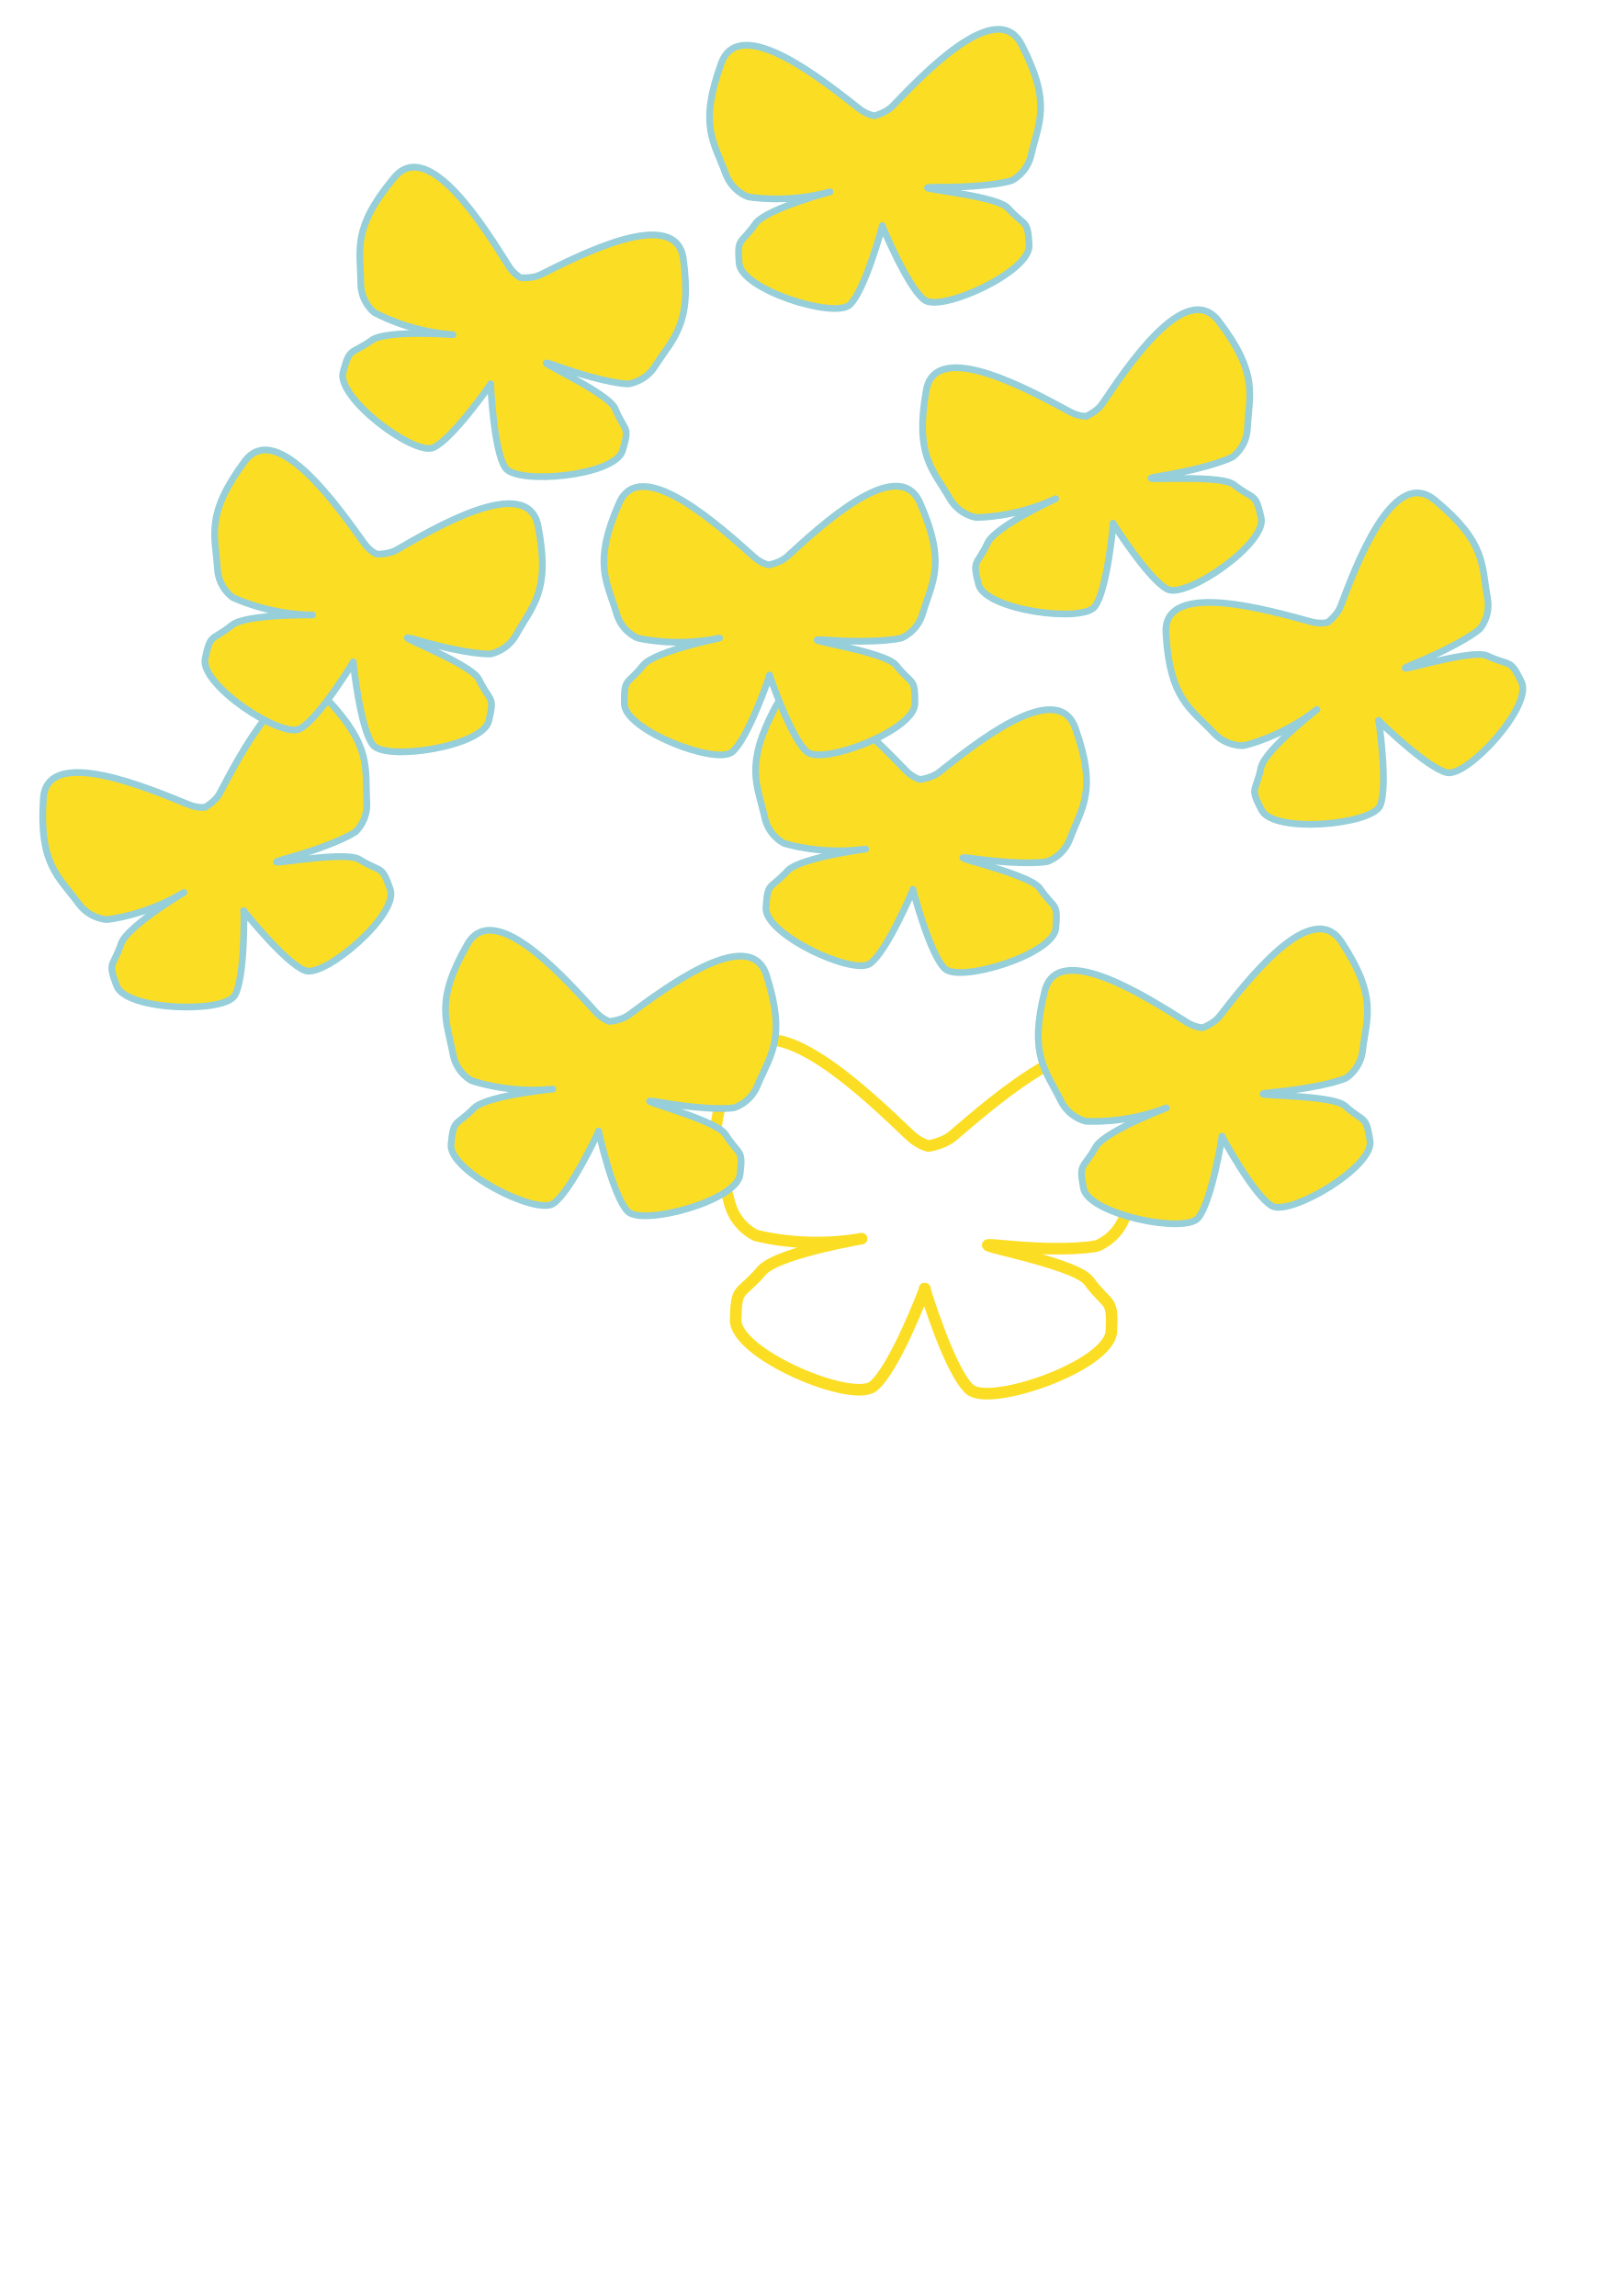
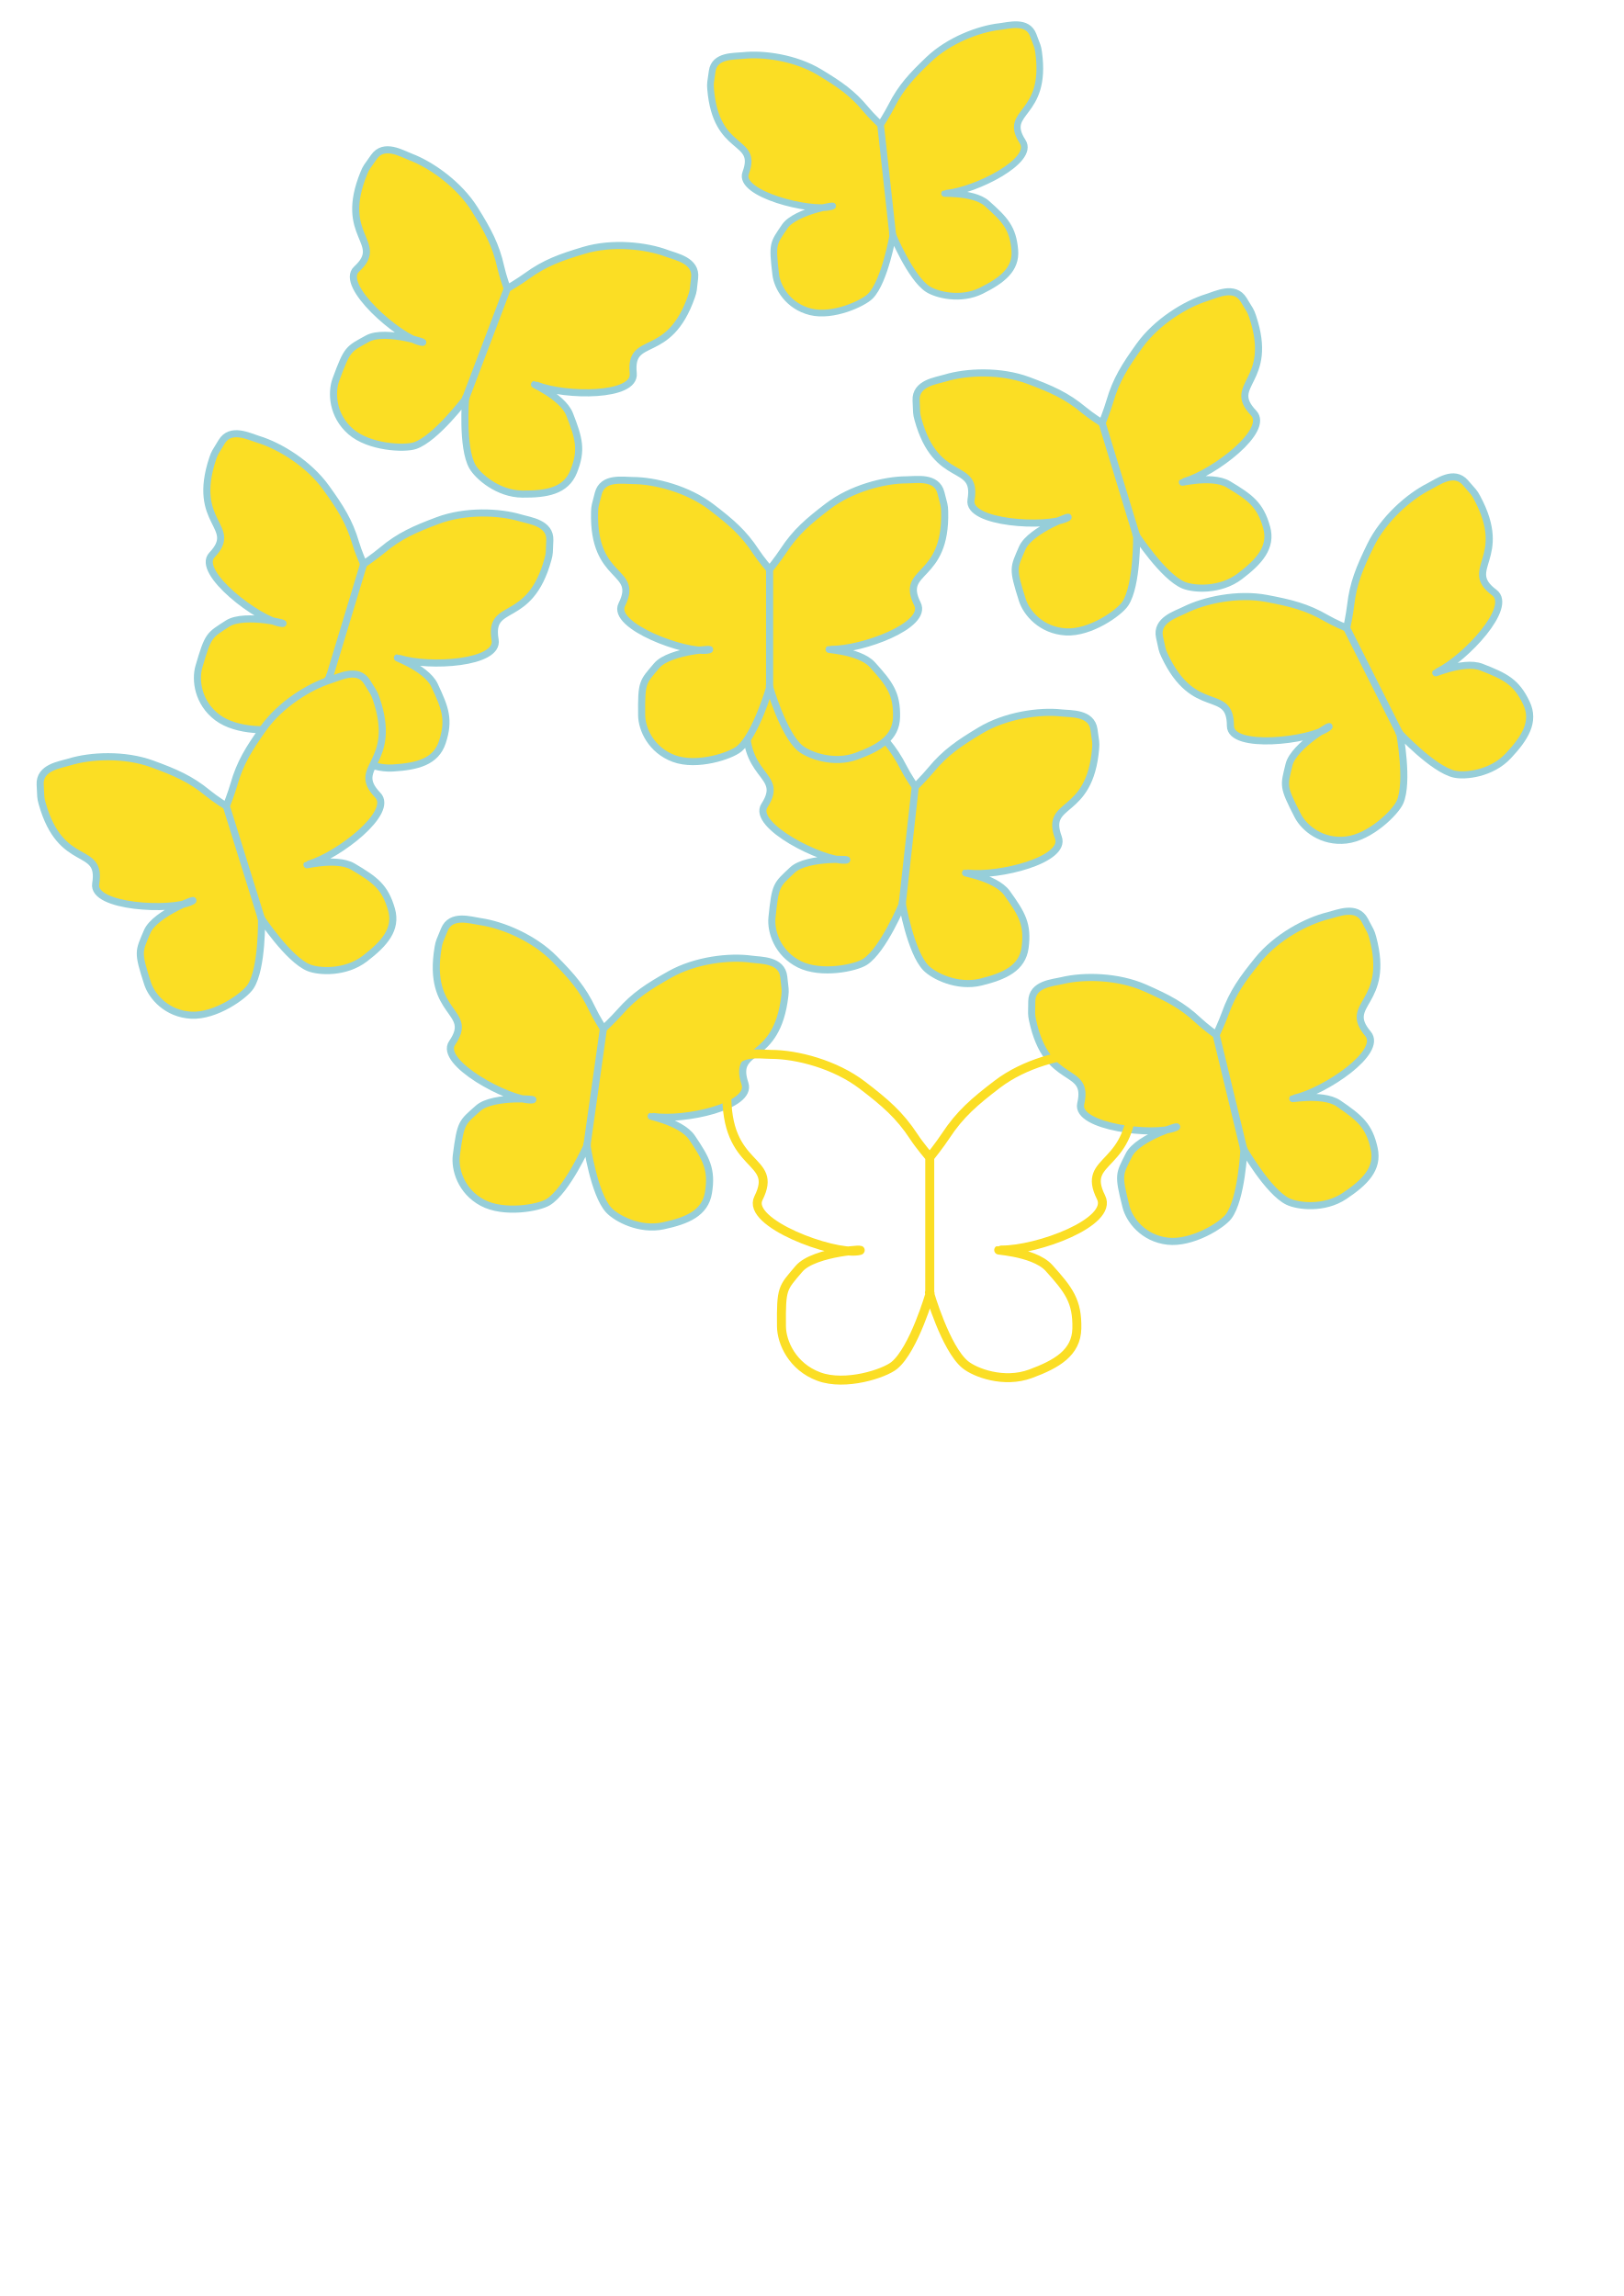
<svg xmlns="http://www.w3.org/2000/svg" width="210mm" height="297mm" viewBox="0 0 210 297" version="1.1" id="svg1">
  <defs id="defs1">
    </defs>
  <g id="layer1">
-     <path style="fill:#fbde24;fill-opacity:1;stroke:#96ced9;stroke-width:1.012;stroke-linecap:round;stroke-linejoin:round" d="m -123.459,104.701 c 0,0 -0.799,-16.389 4.797,-19.587 5.596,-3.198 10.793,-6.795 17.588,-4.397 6.795,2.398 7.995,-2.798 16.789,5.996 8.794,8.794 22.385,7.195 22.385,7.195 0,0 4.797,-3.198 4.797,0.799 0,3.997 0.799,7.195 -2.398,7.195 -3.198,0 -11.592,0 -13.991,0.4 -2.398,0.4 -2.398,-1.599 -5.996,-2.398 -3.598,-0.799 -6.795,-0.4 -3.997,2.398 2.798,2.798 7.995,2.798 15.19,3.598 7.195,0.799 11.192,1.999 7.195,4.797 -3.997,2.798 -1.999,7.195 -5.996,5.996 -3.997,-1.199 -6.795,2.398 -14.79,-0.799 -7.995,-3.198 -12.392,-3.997 -15.59,-3.198 -3.198,0.799 -11.192,1.999 -11.592,8.394 -0.4,6.396 -9.194,12.791 2.398,16.389 11.592,3.598 20.386,5.596 22.785,12.392 2.398,6.795 10.793,18.388 1.999,30.779 -8.794,12.392 -11.992,23.184 -14.39,31.579 -2.398,8.394 17.188,14.79 35.576,4.797 18.388,-9.993 17.188,-9.993 20.386,-6.396 3.198,3.598 -0.4,-11.592 4.797,-15.19 5.197,-3.598 3.997,1.199 3.997,1.199" id="path1" />
-     <path style="fill:#fbde24;fill-opacity:1;stroke:#96ced9;stroke-width:0.874;stroke-linecap:round;stroke-linejoin:round" d="m 143.945,67.685 c 0,0 4.645,7.364 7.078,8.552 2.433,1.189 12.862,-5.917 12.09,-9.276 -0.769,-3.343 -0.862,-2.184 -3.536,-4.27 -1.985,-1.548 -15.001,-0.184 -9.257,-1.153 6.769,-1.142 9.118,-2.442 9.118,-2.442 0,0 1.782,-1.232 1.903,-3.701 0.211,-4.326 1.524,-6.974 -3.716,-13.845 -4.294,-5.63 -12.047,6.234 -15.073,10.699 -0.667,0.984 -2.068,1.599 -2.068,1.599 0,0 -0.947,0.039 -2.053,-0.553 -4.79,-2.565 -17.398,-9.696 -18.634,-2.818 -1.522,8.465 0.864,10.242 3.037,14.005 1.24,2.148 3.394,2.452 3.394,2.452 0,0 4.895,0.077 10.151,-2.351 1.471,-0.679 -7.566,3.352 -8.626,5.619 -1.428,3.053 -2.042,2.06 -1.194,5.385 0.852,3.341 13.413,5.026 15.037,2.881 1.624,-2.145 2.389,-10.784 2.389,-10.784" id="path2" />
-     <path style="fill:#fbde24;fill-opacity:1;stroke:#96ced9;stroke-width:0.874;stroke-linecap:round;stroke-linejoin:round" d="m 178.28,93.202 c 0,0 6.222,6.128 8.865,6.74 2.643,0.612 11.16,-8.647 9.632,-11.745 -1.52,-3.083 -1.343,-1.933 -4.428,-3.365 -2.29,-1.062 -14.65,3.186 -9.28,0.954 6.328,-2.631 8.316,-4.423 8.316,-4.423 0,0 1.451,-1.599 0.999,-4.03 -0.792,-4.26 -0.125,-7.133 -6.813,-12.648 -5.481,-4.519 -10.292,8.773 -12.209,13.8 -0.422,1.108 -1.645,2.021 -1.645,2.021 0,0 -0.913,0.251 -2.127,-0.078 -5.256,-1.423 -19.179,-5.538 -18.796,1.436 0.471,8.585 3.204,9.779 6.188,12.957 1.703,1.814 3.871,1.626 3.871,1.626 0,0 4.784,-1.023 9.343,-4.566 1.275,-0.991 -6.594,4.962 -7.103,7.407 -0.686,3.293 -1.513,2.465 0.08,5.512 1.6,3.062 14.221,1.885 15.308,-0.568 1.087,-2.453 -0.162,-11.038 -0.162,-11.038" id="path2-9" />
-     <path style="fill:#fbde24;fill-opacity:1;stroke:#96ced9;stroke-width:0.874;stroke-linecap:round;stroke-linejoin:round" d="m 31.5,117.809 c 0,0 5.426,6.825 7.975,7.747 2.549,0.922 12.138,-7.254 11.001,-10.512 -1.132,-3.241 -1.096,-2.079 -3.983,-3.868 -2.143,-1.327 -14.933,1.418 -9.329,-0.159 6.604,-1.858 8.797,-3.4 8.797,-3.4 0,0 1.637,-1.415 1.485,-3.882 -0.265,-4.323 0.75,-7.096 -5.214,-13.367 -4.887,-5.139 -11.292,7.483 -13.81,12.244 -0.555,1.049 -1.881,1.81 -1.881,1.81 0,0 -0.937,0.14 -2.102,-0.33 -5.043,-2.039 -18.36,-7.783 -18.834,-0.814 -0.584,8.578 1.983,10.089 4.556,13.599 1.469,2.003 3.644,2.075 3.644,2.075 0,0 4.875,-0.446 9.834,-3.42 1.388,-0.832 -7.154,4.14 -7.959,6.506 -1.084,3.187 -1.804,2.266 -0.596,5.481 1.214,3.23 13.886,3.565 15.265,1.259 1.379,-2.306 1.192,-10.976 1.192,-10.976" id="path2-9-2" />
-     <path style="fill:none;fill-opacity:1;stroke:#fbde24;stroke-width:1.5;stroke-linecap:round;stroke-linejoin:round;stroke-dasharray:none;stroke-opacity:1" d="m 119.578,166.677 c 0,0 3.233,10.75 5.854,13.05 2.621,2.3 18.1,-3.068 18.304,-7.52 0.203,-4.431 -0.315,-3.015 -2.925,-6.516 -1.937,-2.599 -18.646,-5.265 -11.145,-4.546 8.84,0.846 12.222,0.013 12.222,0.013 0,0 2.651,-0.939 3.66,-3.98 1.767,-5.328 4.326,-8.193 0.179,-18.528 -3.398,-8.469 -17.193,3.738 -22.52,8.295 -1.174,1.004 -3.136,1.301 -3.136,1.301 0,0 -1.195,-0.269 -2.368,-1.379 -5.083,-4.809 -18.329,-17.941 -22.262,-9.772 -4.841,10.055 -2.483,13.073 -1.082,18.5 0.8,3.098 3.381,4.199 3.381,4.199 0,0 6.078,1.739 13.478,0.473 2.071,-0.354 -10.603,1.645 -12.712,4.118 -2.842,3.331 -3.263,1.886 -3.362,6.321 -0.099,4.456 14.982,10.775 17.754,8.643 2.772,-2.132 6.73,-12.659 6.73,-12.659" id="path2-9-2-4-0-6-3-1" />
-     <path style="fill:#fbde24;fill-opacity:1;stroke:#96ced9;stroke-width:0.874;stroke-linecap:round;stroke-linejoin:round" d="m 118.059,115.051 c 0,0 2.186,8.4 4.144,10.254 1.958,1.855 14.071,-1.832 14.358,-5.265 0.285,-3.417 -0.156,-2.338 -2.071,-5.12 -1.421,-2.065 -14.251,-4.621 -8.478,-3.843 6.804,0.916 9.441,0.373 9.441,0.373 0,0 2.075,-0.647 2.942,-2.966 1.52,-4.063 3.579,-6.2 0.675,-14.306 -2.38,-6.642 -13.39,2.377 -17.636,5.738 -0.936,0.741 -2.46,0.912 -2.46,0.912 0,0 -0.915,-0.243 -1.79,-1.136 -3.787,-3.866 -13.639,-14.403 -16.914,-8.21 -4.031,7.623 -2.297,10.024 -1.372,14.258 0.528,2.416 2.49,3.344 2.49,3.344 0,0 4.645,1.524 10.398,0.766 1.61,-0.212 -8.238,0.956 -9.939,2.803 -2.292,2.489 -2.576,1.36 -2.78,4.782 -0.206,3.439 11.261,8.768 13.464,7.203 2.203,-1.565 5.565,-9.578 5.565,-9.578" id="path2-9-2-4" />
-     <path style="fill:#fbde24;fill-opacity:1;stroke:#96ced9;stroke-width:0.874;stroke-linecap:round;stroke-linejoin:round" d="m 158.024,146.98 c 0,0 4.122,7.66 6.467,9.011 2.344,1.35 13.243,-5.034 12.706,-8.437 -0.535,-3.387 -0.708,-2.237 -3.23,-4.499 -1.873,-1.679 -14.953,-1.198 -9.155,-1.776 6.832,-0.682 9.266,-1.82 9.266,-1.82 0,0 1.864,-1.108 2.155,-3.563 0.511,-4.301 2.005,-6.855 -2.745,-14.064 -3.893,-5.907 -12.452,5.405 -15.781,9.655 -0.734,0.936 -2.175,1.455 -2.175,1.455 0,0 -0.948,-0.025 -2.01,-0.69 -4.601,-2.883 -16.683,-10.849 -18.395,-4.071 -2.106,8.342 0.15,10.276 2.056,14.177 1.088,2.227 3.216,2.675 3.216,2.675 0,0 4.878,0.408 10.291,-1.659 1.514,-0.578 -7.781,2.833 -8.996,5.023 -1.637,2.949 -2.18,1.918 -1.566,5.292 0.618,3.391 13.032,5.921 14.802,3.89 1.77,-2.03 3.133,-10.598 3.133,-10.598" id="path2-9-2-4-0" />
-     <path style="fill:#fbde24;fill-opacity:1;stroke:#96ced9;stroke-width:0.874;stroke-linecap:round;stroke-linejoin:round" d="m 77.401,146.308 c 0,0 1.888,8.47 3.78,10.39 1.891,1.921 14.127,-1.348 14.535,-4.769 0.406,-3.405 -0.074,-2.342 -1.889,-5.188 -1.347,-2.112 -14.08,-5.107 -8.337,-4.132 6.768,1.149 9.422,0.697 9.422,0.697 0,0 2.097,-0.575 3.045,-2.863 1.662,-4.009 3.796,-6.074 1.179,-14.274 -2.144,-6.72 -13.466,1.915 -17.828,5.129 -0.961,0.708 -2.491,0.827 -2.491,0.827 0,0 -0.906,-0.274 -1.748,-1.196 -3.648,-3.993 -13.122,-14.863 -16.614,-8.785 -4.298,7.48 -2.649,9.939 -1.874,14.202 0.442,2.433 2.371,3.428 2.371,3.428 0,0 4.589,1.683 10.365,1.122 1.616,-0.157 -8.267,0.672 -10.032,2.46 -2.379,2.409 -2.622,1.271 -2.947,4.684 -0.327,3.43 10.945,9.149 13.202,7.661 2.257,-1.488 5.9,-9.381 5.9,-9.381" id="path2-9-2-4-0-6" />
-     <path style="fill:#fbde24;fill-opacity:1;stroke:#96ced9;stroke-width:0.874;stroke-linecap:round;stroke-linejoin:round" d="m 99.518,87.327 c 0,0 2.781,8.227 4.867,9.941 2.086,1.714 13.905,-2.805 13.946,-6.25 0.04,-3.428 -0.323,-2.322 -2.432,-4.964 -1.565,-1.961 -14.546,-3.619 -8.731,-3.244 6.853,0.441 9.444,-0.284 9.444,-0.284 0,0 2.024,-0.789 2.723,-3.163 1.225,-4.159 3.127,-6.433 -0.349,-14.318 -2.849,-6.461 -13.187,3.301 -17.183,6.949 -0.88,0.804 -2.389,1.08 -2.389,1.08 0,0 -0.931,-0.179 -1.866,-1.008 -4.054,-3.593 -14.635,-13.42 -17.459,-7.014 -3.476,7.884 -1.575,10.159 -0.349,14.318 0.699,2.374 2.723,3.163 2.723,3.163 0,0 4.743,1.197 10.427,0.042 1.591,-0.323 -8.149,1.526 -9.714,3.487 -2.109,2.642 -2.472,1.536 -2.432,4.964 0.041,3.445 11.86,7.964 13.946,6.25 2.086,-1.714 4.867,-9.941 4.867,-9.941" id="path2-3" />
-     <path style="fill:#fbde24;fill-opacity:1;stroke:#96ced9;stroke-width:0.874;stroke-linecap:round;stroke-linejoin:round" d="m 63.454,49.648 c 0,0 0.379,8.664 1.907,10.877 1.527,2.213 14.151,1.074 15.151,-2.227 0.995,-3.285 0.337,-2.32 -0.954,-5.432 -0.958,-2.31 -12.976,-7.424 -7.49,-5.487 6.465,2.283 9.159,2.288 9.159,2.288 0,0 2.166,-0.21 3.5,-2.303 2.338,-3.666 4.801,-5.337 3.657,-13.86 -0.937,-6.984 -13.599,-0.402 -18.458,2.022 -1.071,0.534 -2.598,0.391 -2.598,0.391 0,0 -0.845,-0.424 -1.513,-1.476 -2.896,-4.554 -10.328,-16.871 -14.83,-11.478 -5.541,6.637 -4.347,9.34 -4.329,13.671 0.011,2.472 1.736,3.779 1.736,3.779 0,0 4.226,2.437 10.014,2.868 1.619,0.12 -8.261,-0.743 -10.312,0.718 -2.764,1.968 -2.805,0.806 -3.722,4.113 -0.922,3.323 9.182,10.873 11.665,9.79 2.483,-1.082 7.452,-8.238 7.452,-8.238" id="path2-3-6" />
-     <path style="fill:#fbde24;fill-opacity:1;stroke:#96ced9;stroke-width:0.874;stroke-linecap:round;stroke-linejoin:round" d="m 114.094,29.195 c 0,0 3.297,8.04 5.487,9.622 2.19,1.582 13.7,-3.656 13.523,-7.096 -0.177,-3.424 -0.469,-2.297 -2.741,-4.804 -1.686,-1.861 -14.747,-2.716 -8.92,-2.7 6.867,0.019 9.408,-0.865 9.408,-0.865 0,0 1.97,-0.912 2.518,-3.324 0.96,-4.226 2.713,-6.613 -1.256,-14.268 -3.252,-6.272 -12.952,4.107 -16.709,7.994 -0.828,0.857 -2.315,1.225 -2.315,1.225 0,0 -0.94,-0.121 -1.927,-0.891 C 106.888,10.75 95.706,1.595 93.292,8.161 90.322,16.244 92.364,18.398 93.85,22.473 c 0.848,2.326 2.918,2.989 2.918,2.989 0,0 4.809,0.903 10.409,-0.601 1.567,-0.421 -8.037,2.025 -9.475,4.078 -1.937,2.767 -2.37,1.685 -2.112,5.104 0.259,3.436 12.341,7.218 14.314,5.379 1.973,-1.839 4.228,-10.221 4.228,-10.221" id="path2-3-2" />
-     <path style="fill:#fbde24;fill-opacity:1;stroke:#96ced9;stroke-width:0.874;stroke-linecap:round;stroke-linejoin:round" d="m 45.672,85.61 c 0,0 0.897,8.627 2.554,10.747 1.657,2.121 14.191,0.248 14.991,-3.105 0.796,-3.337 0.198,-2.335 -1.277,-5.367 -1.095,-2.25 -13.398,-6.656 -7.805,-5.041 6.591,1.902 9.28,1.751 9.28,1.751 0,0 2.149,-0.336 3.356,-2.502 2.115,-3.796 4.473,-5.607 2.821,-14.049 -1.353,-6.917 -13.599,0.39 -18.305,3.093 -1.037,0.596 -2.57,0.542 -2.57,0.542 0,0 -0.869,-0.374 -1.599,-1.385 -3.163,-4.377 -11.319,-16.24 -15.491,-10.595 -5.134,6.948 -3.781,9.577 -3.503,13.899 0.158,2.467 1.959,3.672 1.959,3.672 0,0 4.364,2.187 10.168,2.28 1.624,0.026 -8.291,-0.261 -10.251,1.317 -2.642,2.126 -2.752,0.968 -3.47,4.322 -0.721,3.371 9.816,10.319 12.231,9.095 2.414,-1.225 6.946,-8.657 6.946,-8.657" id="path2-3-2-5" />
+     <path style="fill:#fbde24;fill-opacity:1;stroke:#96ced9;stroke-width:0.865;stroke-linecap:round;stroke-linejoin:round;stroke-opacity:1" d="m 115.494,30.342 c 0,0 -1.044,6.04 -2.911,7.953 -0.937,0.96 -4.859,2.759 -7.76,2.039 -2.88,-0.714 -4.29,-3.137 -4.493,-4.824 -0.489,-4.067 -0.329,-3.993 1.161,-6.208 1.387,-2.061 7.426,-2.973 5.984,-2.575 -2.622,0.723 -12.049,-1.61 -11.031,-4.357 1.698,-4.584 -3.841,-2.397 -4.539,-10.864 -0.061,-0.747 -0.008,-0.787 0.201,-2.287 0.294,-2.104 2.825,-1.909 3.995,-2.036 2.701,-0.295 6.817,0.304 9.894,2.159 2.574,1.553 4.25,2.691 5.991,4.803 0.718,0.871 1.904,1.984 1.904,1.984 0,0 0.905,-1.429 1.416,-2.435 1.239,-2.44 2.626,-3.917 4.8,-5.993 2.598,-2.481 6.484,-3.963 9.185,-4.264 1.169,-0.13 3.596,-0.872 4.342,1.117 0.532,1.418 0.592,1.445 0.695,2.188 1.164,8.416 -4.718,7.489 -2.062,11.592 1.592,2.46 -6.047,6.272 -9.816,6.657 -1.487,0.153 3.329,-0.325 5.185,1.327 2.332,2.075 3.364,3.155 3.614,6.016 0.221,2.525 -1.668,3.945 -4.324,5.27 -2.675,1.335 -5.815,0.523 -6.938,-0.21 -2.239,-1.46 -4.575,-7.127 -4.575,-7.127 m 0.044,0.087 -1.567,-14.225 1.562,14.14" id="path2-3-9-9" />
+     <path style="fill:#fbde24;fill-opacity:1;stroke:#96ced9;stroke-width:0.918;stroke-linecap:round;stroke-linejoin:round;stroke-opacity:1" d="m 75.961,148.102 c 0,0 -2.659,5.933 -5.079,7.409 -1.215,0.741 -5.717,1.56 -8.51,0.059 -2.772,-1.49 -3.586,-4.349 -3.351,-6.136 0.565,-4.308 0.71,-4.19 2.823,-6.075 1.966,-1.754 8.411,-1.106 6.825,-1.076 -2.884,0.055 -11.959,-4.816 -10.192,-7.373 2.948,-4.265 -3.318,-3.471 -1.813,-12.355 0.134,-0.784 0.198,-0.811 0.807,-2.297 0.855,-2.085 3.404,-1.22 4.639,-1.044 2.854,0.406 6.926,2.101 9.6,4.815 2.238,2.271 3.661,3.881 4.896,6.508 0.509,1.083 1.435,2.539 1.435,2.539 0,0 1.305,-1.231 2.094,-2.131 1.914,-2.183 3.727,-3.336 6.506,-4.899 3.321,-1.868 7.704,-2.37 10.558,-1.971 1.235,0.173 3.925,0.047 4.169,2.287 0.174,1.596 0.229,1.641 0.14,2.431 -1.012,8.954 -6.814,6.457 -5.161,11.371 0.991,2.946 -7.86,4.858 -11.834,4.265 -1.568,-0.233 3.506,0.54 4.979,2.724 1.852,2.745 2.629,4.125 2.135,7.131 -0.436,2.653 -2.75,3.616 -5.826,4.28 -3.099,0.669 -6.113,-0.989 -7.075,-2.037 -1.917,-2.088 -2.831,-8.525 -2.831,-8.525 m 0.023,0.101 2.123,-15.029 -2.106,14.941" id="path2-3-9" />
+     <path style="fill:#fbde24;fill-opacity:1;stroke:#96ced9;stroke-width:0.918;stroke-linecap:round;stroke-linejoin:round;stroke-opacity:1" d="m 42.673,87.501 c 0,0 -3.535,5.456 -6.152,6.545 -1.314,0.546 -5.888,0.667 -8.419,-1.244 -2.512,-1.896 -2.878,-4.847 -2.373,-6.576 1.217,-4.171 1.342,-4.032 3.719,-5.572 2.211,-1.433 8.481,0.194 6.91,-0.019 -2.859,-0.387 -11.082,-6.589 -8.944,-8.845 3.566,-3.764 -2.748,-3.938 0.098,-12.487 0.252,-0.754 0.32,-0.772 1.149,-2.147 1.164,-1.929 3.551,-0.685 4.744,-0.322 2.758,0.837 6.523,3.136 8.751,6.227 1.864,2.587 3.024,4.395 3.843,7.18 0.338,1.149 1.03,2.728 1.03,2.728 0,0 1.478,-1.017 2.396,-1.786 2.225,-1.864 4.193,-2.726 7.179,-3.846 3.568,-1.338 7.976,-1.164 10.735,-0.333 1.194,0.36 3.871,0.647 3.77,2.898 -0.072,1.604 -0.024,1.657 -0.234,2.424 -2.37,8.693 -7.722,5.339 -6.84,10.448 0.528,3.062 -8.51,3.598 -12.347,2.404 -1.514,-0.47 3.382,1.07 4.504,3.454 1.41,2.996 1.967,4.479 1.019,7.373 -0.837,2.555 -3.271,3.153 -6.412,3.339 -3.165,0.187 -5.889,-1.912 -6.68,-3.095 -1.575,-2.357 -1.493,-8.857 -1.493,-8.857 m 0.007,0.104 4.397,-14.527 -4.367,14.443" id="path2-3-9-7" />
+     <path style="fill:#fbde24;fill-opacity:1;stroke:#96ced9;stroke-width:0.918;stroke-linecap:round;stroke-linejoin:round;stroke-opacity:1" d="m 160.888,148.605 c 0,0 -0.288,6.495 -1.994,8.758 -0.857,1.136 -4.741,3.555 -7.891,3.188 -3.126,-0.364 -4.935,-2.724 -5.375,-4.471 -1.061,-4.213 -0.883,-4.157 0.388,-6.688 1.182,-2.355 7.413,-4.125 5.95,-3.513 -2.661,1.113 -12.892,-0.075 -12.191,-3.103 1.171,-5.05 -4.363,-2.006 -6.235,-10.82 -0.164,-0.778 -0.115,-0.827 -0.095,-2.433 0.027,-2.253 2.716,-2.387 3.929,-2.679 2.803,-0.673 7.213,-0.596 10.699,0.942 2.917,1.288 4.833,2.26 6.949,4.248 0.873,0.82 2.269,1.832 2.269,1.832 0,0 0.76,-1.625 1.163,-2.752 0.976,-2.734 2.237,-4.473 4.245,-6.95 2.4,-2.959 6.29,-5.04 9.091,-5.72 1.212,-0.294 3.666,-1.401 4.718,0.591 0.75,1.42 0.817,1.441 1.025,2.209 2.355,8.697 -3.958,8.513 -0.612,12.473 2.006,2.374 -5.519,7.41 -9.433,8.322 -1.544,0.361 3.458,-0.789 5.633,0.7 2.732,1.87 3.963,2.867 4.61,5.844 0.571,2.627 -1.225,4.374 -3.841,6.125 -2.635,1.763 -6.047,1.331 -7.328,0.711 -2.552,-1.236 -5.77,-6.884 -5.77,-6.884 m 0.058,0.086 -3.56,-14.755 3.542,14.667" id="path2-3-9-7-3" />
+     <path style="fill:#fbde24;fill-opacity:1;stroke:#96ced9;stroke-width:0.918;stroke-linecap:round;stroke-linejoin:round;stroke-opacity:1" d="m 33.825,118.755 c 0,0 0.137,6.5 -1.418,8.87 -0.781,1.19 -4.499,3.857 -7.666,3.696 -3.143,-0.16 -5.102,-2.396 -5.655,-4.111 -1.333,-4.135 -1.153,-4.09 -0.05,-6.699 1.026,-2.427 7.128,-4.6 5.708,-3.894 -2.583,1.285 -12.87,0.767 -12.367,-2.3 0.838,-5.116 -4.485,-1.717 -6.928,-10.39 -0.215,-0.766 -0.169,-0.818 -0.254,-2.422 -0.12,-2.25 2.554,-2.56 3.746,-2.93 2.753,-0.855 7.159,-1.066 10.738,0.242 2.995,1.095 4.97,1.94 7.211,3.785 0.924,0.761 2.384,1.68 2.384,1.68 0,0 0.652,-1.671 0.98,-2.822 0.795,-2.792 1.94,-4.61 3.783,-7.213 2.202,-3.11 5.947,-5.44 8.698,-6.301 1.191,-0.372 3.567,-1.637 4.747,0.282 0.841,1.368 0.91,1.385 1.167,2.137 2.918,8.525 -3.394,8.753 0.203,12.486 2.156,2.238 -5.024,7.755 -8.869,8.92 -1.517,0.461 3.4,-1.013 5.666,0.331 2.848,1.688 4.142,2.603 4.982,5.53 0.742,2.584 -0.937,4.445 -3.433,6.363 -2.514,1.932 -5.947,1.723 -7.266,1.188 -2.627,-1.066 -6.207,-6.492 -6.207,-6.492 m 0.064,0.082 -4.515,-14.491 4.493,14.404" id="path2-3-9-7-3-4" />
+     <path style="fill:#fbde24;fill-opacity:1;stroke:#96ced9;stroke-width:0.918;stroke-linecap:round;stroke-linejoin:round;stroke-opacity:1" d="m 116.736,116.867 c 0,0 -2.482,6.008 -4.858,7.555 -1.192,0.776 -5.668,1.728 -8.505,0.31 -2.815,-1.407 -3.712,-4.242 -3.531,-6.034 0.438,-4.323 0.586,-4.209 2.642,-6.156 1.914,-1.811 8.375,-1.354 6.791,-1.277 -2.881,0.14 -12.096,-4.461 -10.405,-7.069 2.821,-4.35 -3.419,-3.372 -2.177,-12.297 0.11,-0.788 0.174,-0.817 0.739,-2.32 0.793,-2.109 3.367,-1.32 4.606,-1.181 2.864,0.321 6.985,1.896 9.738,4.53 2.304,2.204 3.774,3.771 5.086,6.361 0.541,1.068 1.51,2.495 1.51,2.495 0,0 1.268,-1.269 2.03,-2.192 1.849,-2.238 3.627,-3.444 6.359,-5.089 3.264,-1.965 7.63,-2.597 10.495,-2.282 1.24,0.137 3.924,-0.068 4.235,2.163 0.221,1.591 0.278,1.633 0.212,2.426 -0.748,8.98 -6.62,6.656 -4.823,11.519 1.077,2.915 -7.713,5.088 -11.703,4.612 -1.575,-0.186 3.52,0.436 5.058,2.576 1.932,2.689 2.749,4.046 2.344,7.065 -0.357,2.665 -2.642,3.696 -5.697,4.451 -3.078,0.761 -6.139,-0.808 -7.132,-1.827 -1.978,-2.031 -3.081,-8.438 -3.081,-8.438 m 0.025,0.101 1.678,-15.085 -1.664,14.996" id="path2-3-9-7-3-3" />
+     <path style="fill:#fbde24;fill-opacity:1;stroke:#96ced9;stroke-width:0.918;stroke-linecap:round;stroke-linejoin:round;stroke-opacity:1" d="m 181.02,94.784 c 0,0 1.192,6.391 0.043,8.982 -0.577,1.301 -3.812,4.537 -6.962,4.894 -3.127,0.354 -5.424,-1.534 -6.249,-3.136 -1.988,-3.863 -1.802,-3.849 -1.138,-6.602 0.618,-2.561 6.285,-5.698 4.999,-4.77 -2.339,1.687 -12.574,2.85 -12.577,-0.258 -0.005,-5.184 -4.704,-0.965 -8.525,-9.125 -0.337,-0.721 -0.299,-0.78 -0.644,-2.348 -0.484,-2.2 2.104,-2.941 3.219,-3.5 2.577,-1.291 6.89,-2.216 10.634,-1.508 3.133,0.593 5.22,1.106 7.731,2.562 1.036,0.601 2.625,1.27 2.625,1.27 0,0 0.372,-1.755 0.508,-2.944 0.331,-2.884 1.165,-4.864 2.559,-7.732 1.666,-3.426 4.983,-6.335 7.557,-7.632 1.114,-0.561 3.253,-2.196 4.73,-0.494 1.052,1.213 1.123,1.218 1.499,1.919 4.266,7.937 -1.925,9.188 2.231,12.287 2.492,1.857 -3.696,8.469 -7.301,10.244 -1.422,0.702 3.19,-1.552 5.645,-0.595 3.085,1.202 4.51,1.894 5.815,4.647 1.152,2.429 -0.202,4.538 -2.352,6.836 -2.167,2.315 -5.588,2.668 -6.976,2.354 -2.765,-0.625 -7.181,-5.397 -7.181,-5.397 m 0.076,0.07 -6.812,-13.564 6.775,13.482" id="path2-3-9-7-3-8" />
+     <path style="fill:#fbde24;fill-opacity:1;stroke:#96ced9;stroke-width:0.918;stroke-linecap:round;stroke-linejoin:round;stroke-opacity:1" d="m 99.576,88.831 c 0,0 -1.804,6.246 -3.994,8.046 -1.099,0.903 -5.443,2.343 -8.418,1.247 -2.953,-1.088 -4.158,-3.806 -4.176,-5.608 -0.042,-4.344 0.117,-4.248 1.946,-6.41 1.702,-2.011 8.174,-2.27 6.608,-2.019 -2.848,0.458 -12.515,-3.098 -11.122,-5.876 2.323,-4.635 -3.771,-2.974 -3.522,-11.981 0.023,-0.795 0.083,-0.831 0.478,-2.388 0.555,-2.184 3.2,-1.683 4.448,-1.682 2.882,0.003 7.152,1.113 10.179,3.427 2.534,1.936 4.168,3.331 5.758,5.76 0.656,1.002 1.776,2.313 1.776,2.313 0,0 1.12,-1.401 1.776,-2.403 1.59,-2.429 3.224,-3.824 5.758,-5.76 3.027,-2.314 7.297,-3.424 10.179,-3.427 1.248,-10e-4 3.893,-0.501 4.448,1.682 0.396,1.556 0.456,1.593 0.478,2.388 0.249,9.007 -5.845,7.346 -3.522,11.981 1.393,2.778 -7.104,5.908 -11.122,5.876 -1.586,-0.011 3.547,0.045 5.311,2.002 2.217,2.459 3.179,3.717 3.11,6.763 -0.061,2.688 -2.218,3.965 -5.171,5.053 -2.975,1.096 -6.191,-0.125 -7.29,-1.028 -2.19,-1.8 -3.994,-8.046 -3.994,-8.046 m 0.036,0.097 0.002,-15.178 0.002,15.089" id="path2-3-9-5" />
+     <path style="fill:none;fill-opacity:1;stroke:#fbde24;stroke-width:1.159;stroke-linecap:round;stroke-linejoin:round;stroke-dasharray:none;stroke-opacity:1" d="m 120.294,167.299 c 0,0 -2.09,7.238 -4.629,9.324 -1.274,1.047 -6.308,2.716 -9.756,1.445 -3.423,-1.261 -4.819,-4.41 -4.839,-6.499 -0.049,-5.035 0.136,-4.923 2.256,-7.429 1.972,-2.331 9.473,-2.631 7.658,-2.339 -3.301,0.53 -14.504,-3.59 -12.89,-6.81 2.692,-5.371 -4.37,-3.446 -4.082,-13.885 0.026,-0.921 0.096,-0.963 0.554,-2.767 0.643,-2.53 3.709,-1.951 5.155,-1.949 3.34,0.003 8.288,1.29 11.797,3.971 2.936,2.244 4.83,3.861 6.673,6.675 0.76,1.161 2.058,2.681 2.058,2.681 0,0 1.298,-1.624 2.058,-2.785 1.843,-2.814 3.737,-4.431 6.673,-6.675 3.508,-2.681 8.456,-3.968 11.797,-3.971 1.446,-8.7e-4 4.511,-0.581 5.155,1.949 0.459,1.804 0.529,1.846 0.554,2.767 0.288,10.439 -6.774,8.514 -4.082,13.885 1.614,3.22 -8.233,6.847 -12.89,6.81 -1.838,-0.013 4.11,0.052 6.155,2.32 2.569,2.85 3.685,4.308 3.604,7.837 -0.071,3.115 -2.57,4.595 -5.993,5.855 -3.448,1.27 -7.174,-0.145 -8.448,-1.191 -2.538,-2.086 -4.629,-9.324 -4.629,-9.324 m 0.042,0.113 0.003,-17.59 0.003,17.486" id="path2-3-9-5-5" />
+     <path style="fill:#fbde24;fill-opacity:1;stroke:#96ced9;stroke-width:0.918;stroke-linecap:round;stroke-linejoin:round;stroke-opacity:1" d="m 60.26,51.539 c 0,0 -3.901,5.201 -6.587,6.107 -1.348,0.455 -5.92,0.261 -8.314,-1.818 -2.376,-2.064 -2.539,-5.033 -1.916,-6.724 1.501,-4.077 1.616,-3.931 4.093,-5.304 2.305,-1.277 8.448,0.775 6.895,0.455 -2.825,-0.582 -10.603,-7.334 -8.316,-9.438 3.815,-3.51 -2.471,-4.117 0.955,-12.451 0.303,-0.735 0.372,-0.748 1.294,-2.063 1.293,-1.845 3.589,-0.439 4.755,0.004 2.694,1.025 6.293,3.576 8.303,6.813 1.682,2.709 2.716,4.593 3.342,7.427 0.258,1.169 0.84,2.793 0.84,2.793 0,0 1.544,-0.913 2.512,-1.617 2.348,-1.707 4.37,-2.432 7.426,-3.344 3.651,-1.09 8.037,-0.614 10.733,0.405 1.167,0.441 3.818,0.911 3.563,3.15 -0.182,1.596 -0.138,1.651 -0.399,2.402 -2.961,8.51 -8.07,4.797 -7.541,9.954 0.317,3.092 -8.737,3.006 -12.483,1.551 -1.479,-0.573 3.3,1.3 4.256,3.755 1.201,3.085 1.655,4.603 0.511,7.426 -1.01,2.492 -3.479,2.921 -6.626,2.891 -3.171,-0.03 -5.744,-2.312 -6.452,-3.546 -1.41,-2.46 -0.882,-8.939 -0.882,-8.939 m -3.3e-4,0.104 5.383,-14.191 -5.348,14.109" id="path2-3-9-78" />
+     <path style="fill:#fbde24;fill-opacity:1;stroke:#96ced9;stroke-width:0.918;stroke-linecap:round;stroke-linejoin:round;stroke-opacity:1" d="m 147.007,69.229 c 0,0 0.098,6.5 -1.472,8.861 -0.788,1.185 -4.522,3.829 -7.688,3.65 -3.142,-0.179 -5.088,-2.426 -5.63,-4.145 -1.308,-4.143 -1.128,-4.097 -0.009,-6.699 1.041,-2.421 7.156,-4.557 5.732,-3.859 -2.591,1.269 -12.874,0.689 -12.353,-2.375 0.869,-5.111 -4.474,-1.744 -6.865,-10.432 -0.21,-0.767 -0.164,-0.819 -0.239,-2.423 -0.106,-2.25 2.57,-2.544 3.763,-2.907 2.758,-0.838 7.165,-1.023 10.736,0.307 2.988,1.113 4.958,1.97 7.188,3.829 0.92,0.767 2.374,1.694 2.374,1.694 0,0 0.662,-1.667 0.997,-2.816 0.812,-2.787 1.968,-4.598 3.826,-7.189 2.22,-3.096 5.98,-5.404 8.736,-6.248 1.193,-0.365 3.577,-1.616 4.745,0.311 0.833,1.373 0.901,1.39 1.154,2.144 2.866,8.543 -3.447,8.732 0.128,12.487 2.143,2.251 -5.071,7.724 -8.923,8.866 -1.52,0.452 3.406,-0.992 5.664,0.365 2.838,1.705 4.126,2.628 4.948,5.561 0.726,2.589 -0.964,4.439 -3.471,6.342 -2.526,1.917 -5.958,1.687 -7.273,1.144 -2.62,-1.082 -6.168,-6.53 -6.168,-6.53 m 0.063,0.082 -4.427,-14.518 4.405,14.431" id="path2-3-9-8" />
  </g>
</svg>
